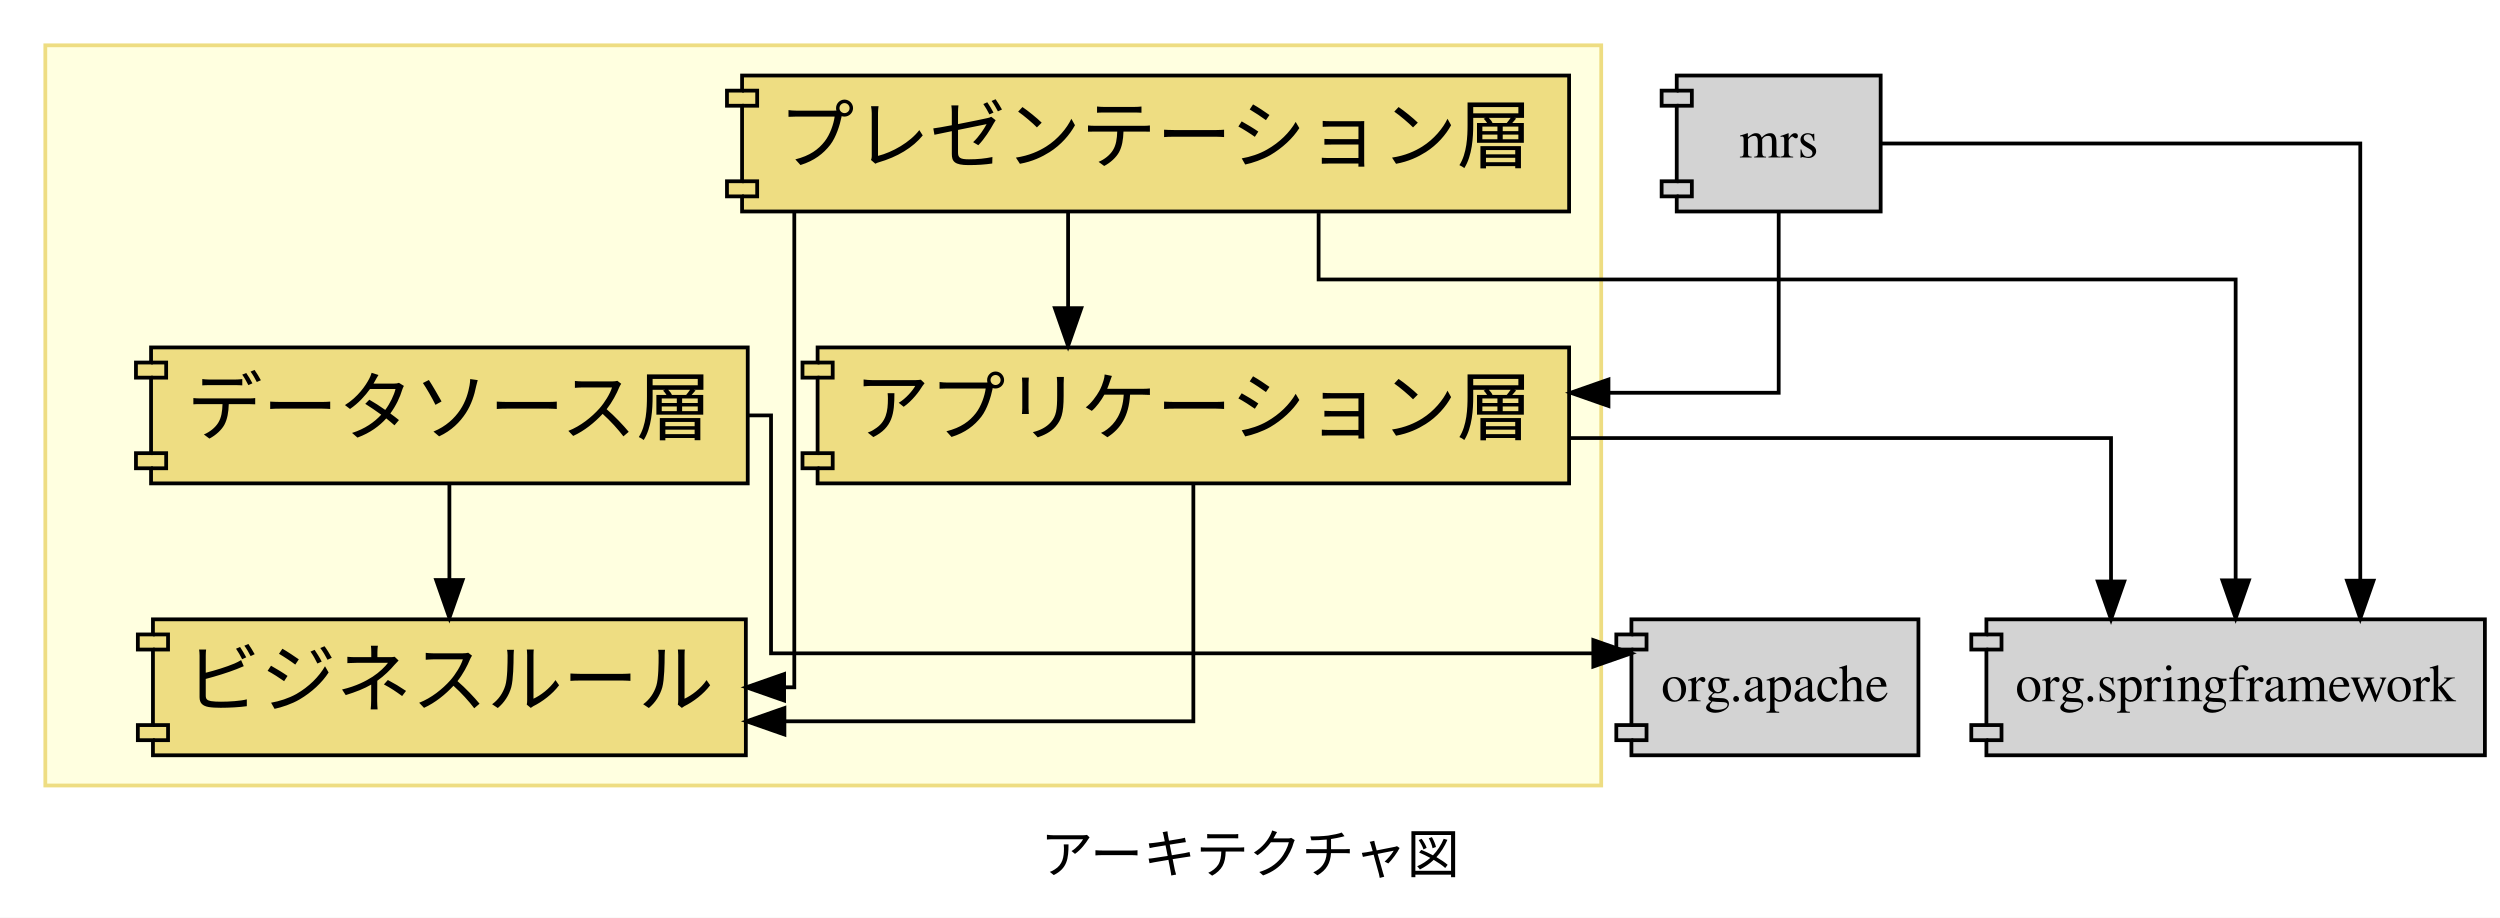
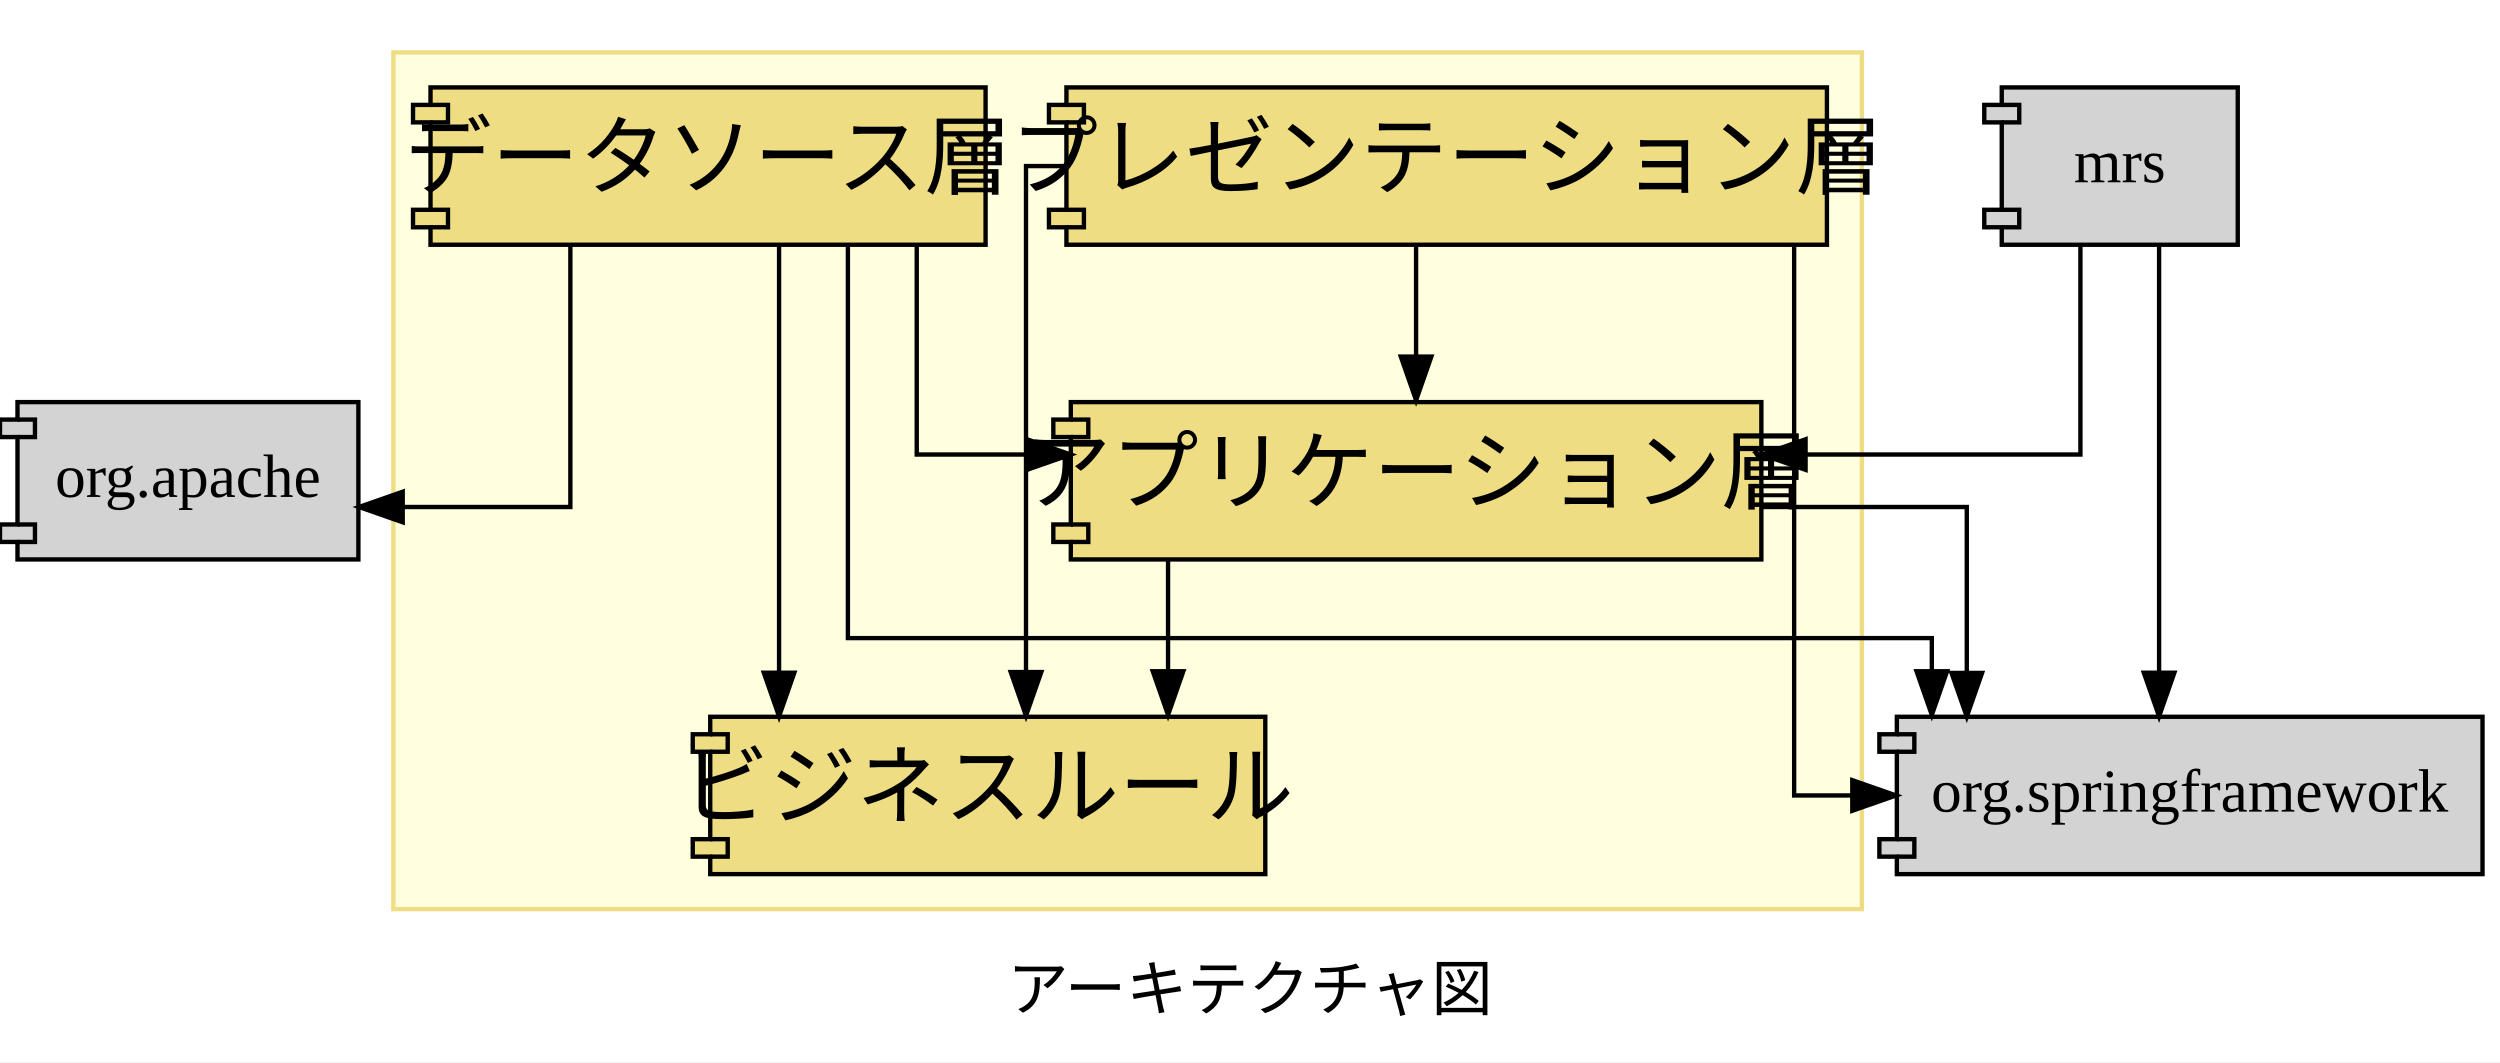
- <svg xmlns="http://www.w3.org/2000/svg" width="662px" height="243px" viewBox="0.00 0.00 662.00 243.00">
+ <svg xmlns="http://www.w3.org/2000/svg" width="572px" height="243px" viewBox="0.00 0.00 572.00 243.00">
  <g id="graph0" class="graph" transform="scale(1.0 1.0) rotate(0) translate(4 239)">
-     <polygon fill="white" stroke="transparent" points="-4,4 -4,-239 658,-239 658,4 -4,4" />
-     <text text-anchor="middle" x="327" y="-7.8" font-family="Times,serif" font-size="14.00">アーキテクチャ図</text>
+     <polygon fill="white" stroke="none" points="-4,4 -4,-239 568,-239 568,4 -4,4" />
+     <text text-anchor="middle" x="282" y="-7.8" font-family="Times New Roman,serif" font-size="14.00">アーキテクチャ図
+         </text>
    <g id="clust1" class="cluster">
-       <polygon fill="lightyellow" stroke="#eedd82" points="8,-31 8,-227 420,-227 420,-31 8,-31" />
+       <polygon fill="lightyellow" stroke="#eedd82" points="86,-31 86,-227 422,-227 422,-31 86,-31" />
    </g>
    <g id="node1" class="node">
-       <polygon fill="#eedd82" stroke="black" points="411.5,-147 212.5,-147 212.5,-143 208.5,-143 208.5,-139 212.5,-139 212.5,-119 208.5,-119 208.5,-115 212.5,-115 212.5,-111 411.5,-111 411.5,-147" />
-       <polyline fill="none" stroke="black" points="212.5,-143 216.5,-143 216.5,-139 212.5,-139 " />
-       <polyline fill="none" stroke="black" points="212.5,-119 216.5,-119 216.5,-115 212.5,-115 " />
-       <text text-anchor="middle" x="312" y="-124" font-family="Times,serif" font-size="20.00">アプリケーション層</text>
+       <polygon fill="#eedd82" stroke="black" points="399,-147 241,-147 241,-143 237,-143 237,-139 241,-139 241,-119 237,-119 237,-115 241,-115 241,-111 399,-111 399,-147" />
+       <polyline fill="none" stroke="black" points="241,-143 245,-143 245,-139 241,-139 " />
+       <polyline fill="none" stroke="black" points="241,-119 245,-119 245,-115 241,-115 " />
+       <text text-anchor="middle" x="320" y="-124" font-family="Times New Roman,serif" font-size="20.00">
+                 アプリケーション層
+             </text>
    </g>
    <g id="node2" class="node">
-       <polygon fill="#eedd82" stroke="black" points="193.5,-75 36.5,-75 36.5,-71 32.5,-71 32.5,-67 36.5,-67 36.5,-47 32.5,-47 32.5,-43 36.5,-43 36.5,-39 193.5,-39 193.5,-75" />
-       <polyline fill="none" stroke="black" points="36.5,-71 40.5,-71 40.5,-67 36.5,-67 " />
-       <polyline fill="none" stroke="black" points="36.5,-47 40.5,-47 40.5,-43 36.5,-43 " />
-       <text text-anchor="middle" x="115" y="-52" font-family="Times,serif" font-size="20.00">ビジネスルール</text>
+       <polygon fill="#eedd82" stroke="black" points="285.5,-75 158.5,-75 158.5,-71 154.5,-71 154.5,-67 158.5,-67 158.5,-47 154.5,-47 154.5,-43 158.5,-43 158.5,-39 285.5,-39 285.5,-75" />
+       <polyline fill="none" stroke="black" points="158.5,-71 162.5,-71 162.5,-67 158.5,-67 " />
+       <polyline fill="none" stroke="black" points="158.5,-47 162.5,-47 162.5,-43 158.5,-43 " />
+       <text text-anchor="middle" x="222" y="-52" font-family="Times New Roman,serif" font-size="20.00">ビジネスルール
+             </text>
+     </g>
+     <g id="edge6" class="edge">
+       <path fill="none" stroke="black" d="M263.25,-110.831C263.25,-110.831 263.25,-85.413 263.25,-85.413" />
+       <polygon fill="black" stroke="black" points="266.75,-85.413 263.25,-75.413 259.75,-85.413 266.75,-85.413" />
+     </g>
+     <g id="node5" class="node">
+       <polygon fill="lightgrey" stroke="black" points="564,-75 430,-75 430,-71 426,-71 426,-67 430,-67 430,-47 426,-47 426,-43 430,-43 430,-39 564,-39 564,-75" />
+       <polyline fill="none" stroke="black" points="430,-71 434,-71 434,-67 430,-67 " />
+       <polyline fill="none" stroke="black" points="430,-47 434,-47 434,-43 430,-43 " />
+       <text text-anchor="middle" x="497" y="-53.3" font-family="Times New Roman,serif" font-size="14.00">
+                 org.springframework
+             </text>
+     </g>
+     <g id="edge5" class="edge">
+       <path fill="none" stroke="black" d="M399.082,-123C424.398,-123 446,-123 446,-123 446,-123 446,-85.035 446,-85.035" />
+       <polygon fill="black" stroke="black" points="449.5,-85.035 446,-75.035 442.5,-85.035 449.5,-85.035" />
+     </g>
+     <g id="node3" class="node">
+       <polygon fill="#eedd82" stroke="black" points="221.5,-219 94.5,-219 94.5,-215 90.5,-215 90.5,-211 94.5,-211 94.5,-191 90.5,-191 90.5,-187 94.5,-187 94.5,-183 221.5,-183 221.5,-219" />
+       <polyline fill="none" stroke="black" points="94.5,-215 98.5,-215 98.5,-211 94.5,-211 " />
+       <polyline fill="none" stroke="black" points="94.5,-191 98.5,-191 98.5,-187 94.5,-187 " />
+       <text text-anchor="middle" x="158" y="-196" font-family="Times New Roman,serif" font-size="20.00">データソース層
+             </text>
+     </g>
+     <g id="edge2" class="edge">
+       <path fill="none" stroke="black" d="M205.75,-182.965C205.75,-163.424 205.75,-135 205.75,-135 205.75,-135 230.961,-135 230.961,-135" />
+       <polygon fill="black" stroke="black" points="230.961,-138.5 240.961,-135 230.961,-131.5 230.961,-138.5" />
+     </g>
+     <g id="edge7" class="edge">
+       <path fill="none" stroke="black" d="M174.25,-182.762C174.25,-182.762 174.25,-85.09 174.25,-85.09" />
+       <polygon fill="black" stroke="black" points="177.75,-85.09 174.25,-75.09 170.75,-85.09 177.75,-85.09" />
+     </g>
+     <g id="edge1" class="edge">
+       <path fill="none" stroke="black" d="M190,-182.679C190,-151.866 190,-93 190,-93 190,-93 438,-93 438,-93 438,-93 438,-85.422 438,-85.422" />
+       <polygon fill="black" stroke="black" points="441.5,-85.422 438,-75.422 434.5,-85.422 441.5,-85.422" />
+     </g>
+     <g id="node7" class="node">
+       <polygon fill="lightgrey" stroke="black" points="78,-147 0,-147 0,-143 -4,-143 -4,-139 0,-139 0,-119 -4,-119 -4,-115 0,-115 0,-111 78,-111 78,-147" />
+       <polyline fill="none" stroke="black" points="0,-143 4,-143 4,-139 0,-139 " />
+       <polyline fill="none" stroke="black" points="0,-119 4,-119 4,-115 0,-115 " />
+       <text text-anchor="middle" x="39" y="-125.3" font-family="Times New Roman,serif" font-size="14.00">
+                 org.apache
+             </text>
+     </g>
+     <g id="edge11" class="edge">
+       <path fill="none" stroke="black" d="M126.5,-182.909C126.5,-159.867 126.5,-123 126.5,-123 126.5,-123 88.143,-123 88.143,-123" />
+       <polygon fill="black" stroke="black" points="88.143,-119.5 78.143,-123 88.143,-126.5 88.143,-119.5" />
+     </g>
+     <g id="node4" class="node">
+       <polygon fill="#eedd82" stroke="black" points="414,-219 240,-219 240,-215 236,-215 236,-211 240,-211 240,-191 236,-191 236,-187 240,-187 240,-183 414,-183 414,-219" />
+       <polyline fill="none" stroke="black" points="240,-215 244,-215 244,-211 240,-211 " />
+       <polyline fill="none" stroke="black" points="240,-191 244,-191 244,-187 240,-187 " />
+       <text text-anchor="middle" x="327" y="-196" font-family="Times New Roman,serif" font-size="20.00">
+                 プレゼンテーション層
+             </text>
+     </g>
+     <g id="edge3" class="edge">
+       <path fill="none" stroke="black" d="M320,-182.831C320,-182.831 320,-157.413 320,-157.413" />
+       <polygon fill="black" stroke="black" points="323.5,-157.413 320,-147.413 316.5,-157.413 323.5,-157.413" />
+     </g>
+     <g id="edge8" class="edge">
+       <path fill="none" stroke="black" d="M239.979,-201C234.276,-201 230.75,-201 230.75,-201 230.75,-201 230.75,-85.238 230.75,-85.238" />
+       <polygon fill="black" stroke="black" points="234.25,-85.238 230.75,-75.238 227.25,-85.238 234.25,-85.238" />
    </g>
    <g id="edge4" class="edge">
-       <path fill="none" stroke="black" d="M312,-110.62C312,-86.72 312,-48 312,-48 312,-48 203.71,-48 203.71,-48" />
-       <polygon fill="black" stroke="black" points="203.71,-44.5 193.71,-48 203.71,-51.5 203.71,-44.5" />
+       <path fill="none" stroke="black" d="M406.5,-182.762C406.5,-144.014 406.5,-57 406.5,-57 406.5,-57 419.806,-57 419.806,-57" />
+       <polygon fill="black" stroke="black" points="419.806,-60.5 429.806,-57 419.806,-53.5 419.806,-60.5" />
    </g>
-     <g id="node5" class="node">
-       <polygon fill="lightgrey" stroke="black" points="654,-75 522,-75 522,-71 518,-71 518,-67 522,-67 522,-47 518,-47 518,-43 522,-43 522,-39 654,-39 654,-75" />
-       <polyline fill="none" stroke="black" points="522,-71 526,-71 526,-67 522,-67 " />
-       <polyline fill="none" stroke="black" points="522,-47 526,-47 526,-43 522,-43 " />
-       <text text-anchor="middle" x="588" y="-53.3" font-family="Times,serif" font-size="14.00">org.springframework</text>
+     <g id="node6" class="node">
+       <polygon fill="lightgrey" stroke="black" points="508,-219 454,-219 454,-215 450,-215 450,-211 454,-211 454,-191 450,-191 450,-187 454,-187 454,-183 508,-183 508,-219" />
+       <polyline fill="none" stroke="black" points="454,-215 458,-215 458,-211 454,-211 " />
+       <polyline fill="none" stroke="black" points="454,-191 458,-191 458,-187 454,-187 " />
+       <text text-anchor="middle" x="481" y="-197.3" font-family="Times New Roman,serif" font-size="14.00">mrs
+             </text>
    </g>
-     <g id="edge3" class="edge">
-       <path fill="none" stroke="black" d="M411.54,-123C478.65,-123 555,-123 555,-123 555,-123 555,-85.03 555,-85.03" />
-       <polygon fill="black" stroke="black" points="558.5,-85.03 555,-75.03 551.5,-85.03 558.5,-85.03" />
-     </g>
-     <g id="node3" class="node">
-       <polygon fill="#eedd82" stroke="black" points="194,-147 36,-147 36,-143 32,-143 32,-139 36,-139 36,-119 32,-119 32,-115 36,-115 36,-111 194,-111 194,-147" />
-       <polyline fill="none" stroke="black" points="36,-143 40,-143 40,-139 36,-139 " />
-       <polyline fill="none" stroke="black" points="36,-119 40,-119 40,-115 36,-115 " />
-       <text text-anchor="middle" x="115" y="-124" font-family="Times,serif" font-size="20.00">データソース層</text>
-     </g>
-     <g id="edge5" class="edge">
-       <path fill="none" stroke="black" d="M115,-110.83C115,-110.83 115,-85.41 115,-85.41" />
-       <polygon fill="black" stroke="black" points="118.5,-85.41 115,-75.41 111.5,-85.41 118.5,-85.41" />
-     </g>
-     <g id="node7" class="node">
-       <polygon fill="lightgrey" stroke="black" points="504,-75 428,-75 428,-71 424,-71 424,-67 428,-67 428,-47 424,-47 424,-43 428,-43 428,-39 504,-39 504,-75" />
-       <polyline fill="none" stroke="black" points="428,-71 432,-71 432,-67 428,-67 " />
-       <polyline fill="none" stroke="black" points="428,-47 432,-47 432,-43 428,-43 " />
-       <text text-anchor="middle" x="466" y="-53.3" font-family="Times,serif" font-size="14.00">org.apache</text>
+     <g id="edge10" class="edge">
+       <path fill="none" stroke="black" d="M472,-182.965C472,-163.424 472,-135 472,-135 472,-135 409.116,-135 409.116,-135" />
+       <polygon fill="black" stroke="black" points="409.116,-131.5 399.116,-135 409.116,-138.5 409.116,-131.5" />
    </g>
    <g id="edge9" class="edge">
-       <path fill="none" stroke="black" d="M194.04,-129C197.87,-129 200.17,-129 200.17,-129 200.17,-129 200.17,-66 200.17,-66 200.17,-66 417.91,-66 417.91,-66" />
-       <polygon fill="black" stroke="black" points="417.91,-69.5 427.91,-66 417.91,-62.5 417.91,-69.5" />
-     </g>
-     <g id="node4" class="node">
-       <polygon fill="#eedd82" stroke="black" points="411.5,-219 192.5,-219 192.5,-215 188.5,-215 188.5,-211 192.5,-211 192.5,-191 188.5,-191 188.5,-187 192.5,-187 192.5,-183 411.5,-183 411.5,-219" />
-       <polyline fill="none" stroke="black" points="192.5,-215 196.5,-215 196.5,-211 192.5,-211 " />
-       <polyline fill="none" stroke="black" points="192.5,-191 196.5,-191 196.5,-187 192.5,-187 " />
-       <text text-anchor="middle" x="302" y="-196" font-family="Times,serif" font-size="20.00">プレゼンテーション層</text>
-     </g>
-     <g id="edge1" class="edge">
-       <path fill="none" stroke="black" d="M278.83,-182.83C278.83,-182.83 278.83,-157.41 278.83,-157.41" />
-       <polygon fill="black" stroke="black" points="282.33,-157.41 278.83,-147.41 275.33,-157.41 282.33,-157.41" />
-     </g>
-     <g id="edge6" class="edge">
-       <path fill="none" stroke="black" d="M206.33,-182.76C206.33,-144.01 206.33,-57 206.33,-57 206.33,-57 203.63,-57 203.63,-57" />
-       <polygon fill="black" stroke="black" points="203.63,-53.5 193.63,-57 203.63,-60.5 203.63,-53.5" />
-     </g>
-     <g id="edge2" class="edge">
-       <path fill="none" stroke="black" d="M345.17,-182.58C345.17,-173.72 345.17,-165 345.17,-165 345.17,-165 588,-165 588,-165 588,-165 588,-85.32 588,-85.32" />
-       <polygon fill="black" stroke="black" points="591.5,-85.32 588,-75.32 584.5,-85.32 591.5,-85.32" />
-     </g>
-     <g id="node6" class="node">
-       <polygon fill="lightgrey" stroke="black" points="494,-219 440,-219 440,-215 436,-215 436,-211 440,-211 440,-191 436,-191 436,-187 440,-187 440,-183 494,-183 494,-219" />
-       <polyline fill="none" stroke="black" points="440,-215 444,-215 444,-211 440,-211 " />
-       <polyline fill="none" stroke="black" points="440,-191 444,-191 444,-187 440,-187 " />
-       <text text-anchor="middle" x="467" y="-197.3" font-family="Times,serif" font-size="14.00">mrs</text>
-     </g>
-     <g id="edge8" class="edge">
-       <path fill="none" stroke="black" d="M467,-182.97C467,-163.42 467,-135 467,-135 467,-135 421.92,-135 421.92,-135" />
-       <polygon fill="black" stroke="black" points="421.92,-131.5 411.92,-135 421.92,-138.5 421.92,-131.5" />
-     </g>
-     <g id="edge7" class="edge">
-       <path fill="none" stroke="black" d="M494.18,-201C538.39,-201 621,-201 621,-201 621,-201 621,-85.24 621,-85.24" />
-       <polygon fill="black" stroke="black" points="624.5,-85.24 621,-75.24 617.5,-85.24 624.5,-85.24" />
+       <path fill="none" stroke="black" d="M490,-182.762C490,-182.762 490,-85.09 490,-85.09" />
+       <polygon fill="black" stroke="black" points="493.5,-85.09 490,-75.09 486.5,-85.09 493.5,-85.09" />
    </g>
  </g>
</svg>
